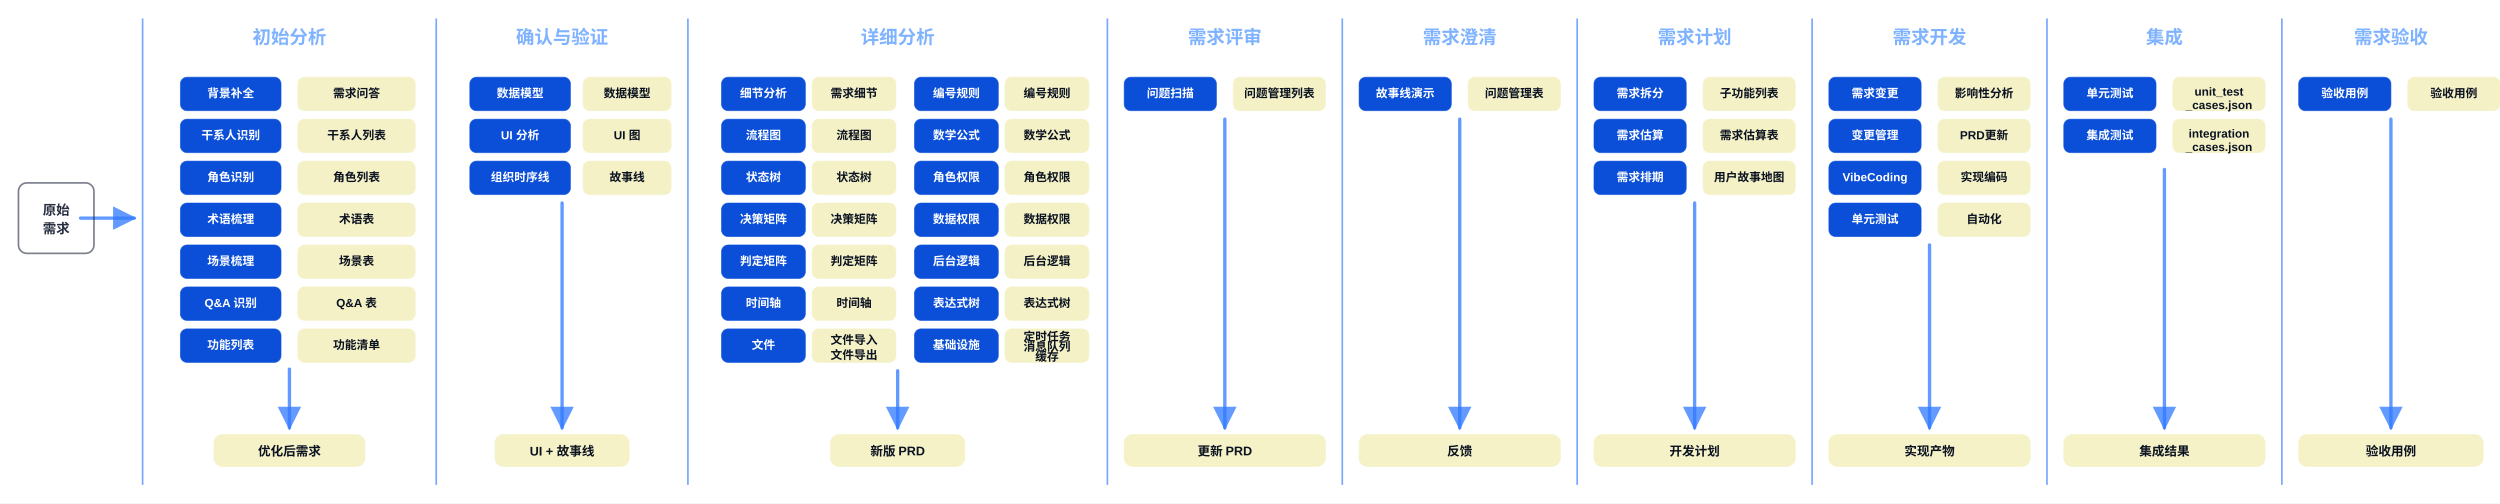
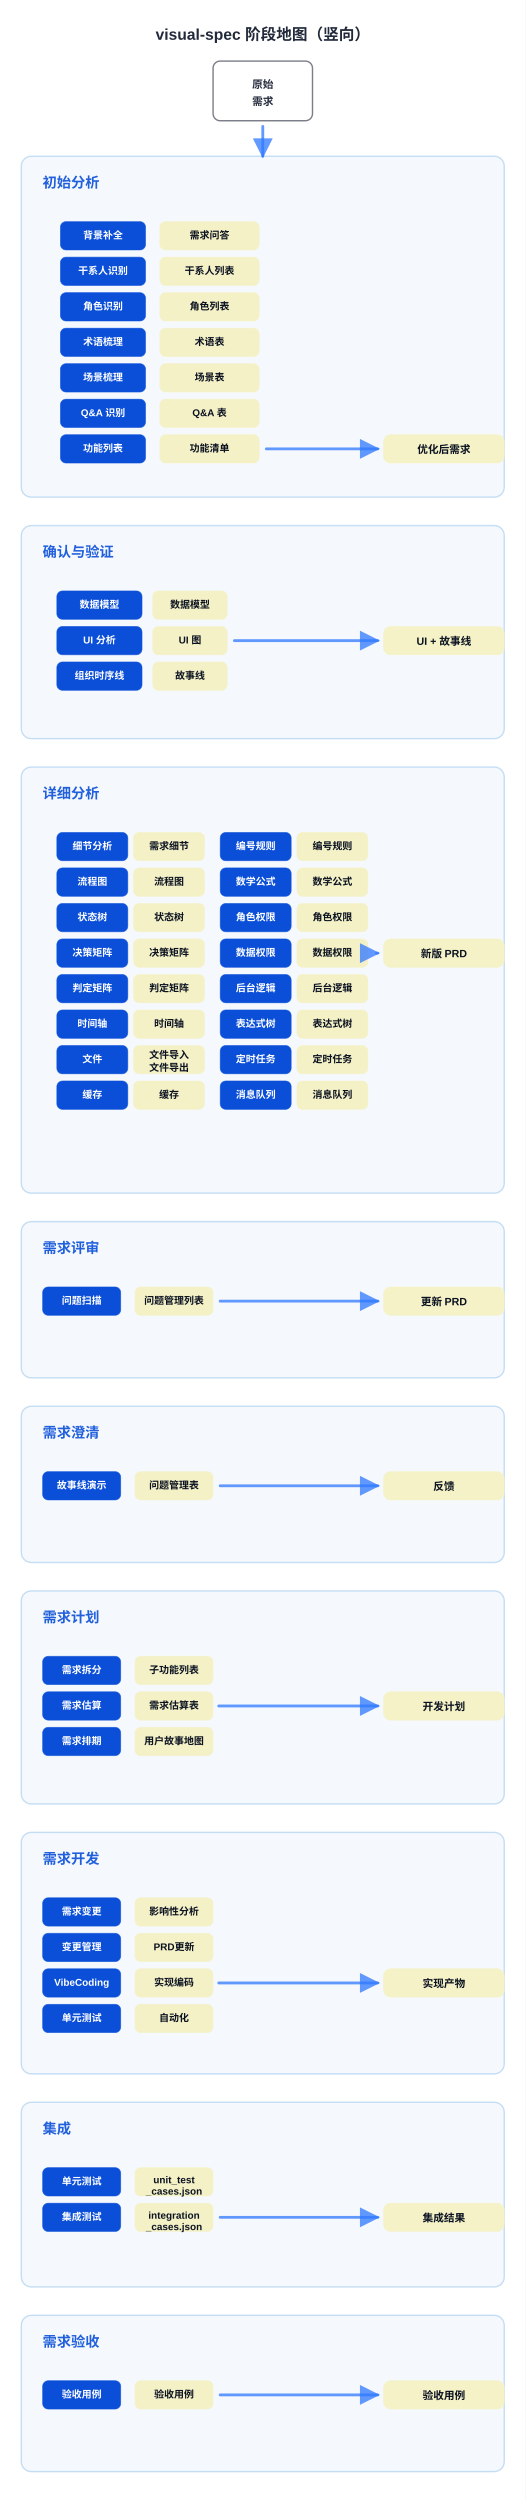
- <svg xmlns="http://www.w3.org/2000/svg" width="2980" height="600" viewBox="0 0 2980 600">
+ <svg xmlns="http://www.w3.org/2000/svg" width="740" height="3520" viewBox="0 0 740 3520">
  <defs>
    <style>
      .bg { fill: #ffffff; }
-       .sep { stroke: rgba(47, 120, 255, 0.65); stroke-width: 2; }
-       .title { font: 700 22px -apple-system, BlinkMacSystemFont, "Segoe UI", Arial, "PingFang SC", "Hiragino Sans GB", "Noto Sans CJK SC", "Microsoft YaHei", sans-serif; fill: #7fb2ff; }
-       .label { font: 600 16px -apple-system, BlinkMacSystemFont, "Segoe UI", Arial, "PingFang SC", "Hiragino Sans GB", "Noto Sans CJK SC", "Microsoft YaHei", sans-serif; fill: rgba(15, 23, 42, 0.9); }
+       .title { font: 800 22px -apple-system, BlinkMacSystemFont, "Segoe UI", Arial, "PingFang SC", "Hiragino Sans GB", "Noto Sans CJK SC", "Microsoft YaHei", sans-serif; fill: rgba(15, 23, 42, 0.92); }
+       .stageTitle { font: 800 20px -apple-system, BlinkMacSystemFont, "Segoe UI", Arial, "PingFang SC", "Hiragino Sans GB", "Noto Sans CJK SC", "Microsoft YaHei", sans-serif; fill: rgba(11, 79, 216, 0.90); }
+       .label { font: 700 15px -apple-system, BlinkMacSystemFont, "Segoe UI", Arial, "PingFang SC", "Hiragino Sans GB", "Noto Sans CJK SC", "Microsoft YaHei", sans-serif; fill: rgba(15, 23, 42, 0.9); }
+       .stageCard { fill: rgba(11, 116, 209, 0.04); stroke: rgba(11, 116, 209, 0.22); stroke-width: 2; rx: 14; }
      .boxBlue { fill: #0b4fd8; stroke: rgba(11, 79, 216, 0.65); stroke-width: 1; rx: 8; }
      .boxYellow { fill: #f4f1c7; stroke: rgba(244, 241, 199, 0.65); stroke-width: 1; rx: 8; }
      .boxTextBlue { font: 700 14px -apple-system, BlinkMacSystemFont, "Segoe UI", Arial, "PingFang SC", "Hiragino Sans GB", "Noto Sans CJK SC", "Microsoft YaHei", sans-serif; fill: #ffffff; }
      .boxTextYellow { font: 700 14px -apple-system, BlinkMacSystemFont, "Segoe UI", Arial, "PingFang SC", "Hiragino Sans GB", "Noto Sans CJK SC", "Microsoft YaHei", sans-serif; fill: #0b1220; }
      .outBox { fill: rgba(244, 241, 199, 0.98); stroke: rgba(244, 241, 199, 0.65); stroke-width: 1; rx: 10; }
      .outText { font: 800 15px -apple-system, BlinkMacSystemFont, "Segoe UI", Arial, "PingFang SC", "Hiragino Sans GB", "Noto Sans CJK SC", "Microsoft YaHei", sans-serif; fill: #0b1220; }
      .arrowBlue { stroke: rgba(47, 120, 255, 0.75); stroke-width: 4; fill: none; stroke-linecap: round; stroke-linejoin: round; }
    </style>
    <marker id="arrowHeadBlue" viewBox="0 0 10 10" refX="9" refY="5" markerWidth="7" markerHeight="7" orient="auto-start-reverse">
      <path d="M 0 0 L 10 5 L 0 10 z" fill="rgba(47, 120, 255, 0.75)" />
    </marker>
  </defs>
-   <rect class="bg" x="0" y="0" width="2980" height="600" />
-   <path class="arrowBlue" marker-end="url(#arrowHeadBlue)" d="M 96 260 L 160 260" />
-   <rect x="22" y="218" width="90" height="84" fill="none" stroke="rgba(15, 23, 42, 0.55)" stroke-width="2" rx="10" />
-   <text class="label" x="67" y="256" text-anchor="middle">原始</text>
-   <text class="label" x="67" y="278" text-anchor="middle">需求</text>
-   <line class="sep" x1="170" y1="22" x2="170" y2="578" />
-   <line class="sep" x1="520" y1="22" x2="520" y2="578" />
-   <line class="sep" x1="820" y1="22" x2="820" y2="578" />
-   <line class="sep" x1="1320" y1="22" x2="1320" y2="578" />
-   <line class="sep" x1="1600" y1="22" x2="1600" y2="578" />
-   <line class="sep" x1="1880" y1="22" x2="1880" y2="578" />
-   <line class="sep" x1="2160" y1="22" x2="2160" y2="578" />
-   <line class="sep" x1="2440" y1="22" x2="2440" y2="578" />
-   <line class="sep" x1="2720" y1="22" x2="2720" y2="578" />
-   <text class="title" x="345" y="52" text-anchor="middle">初始分析</text>
-   <text class="title" x="670" y="52" text-anchor="middle">确认与验证</text>
-   <text class="title" x="1070" y="52" text-anchor="middle">详细分析</text>
-   <text class="title" x="1460" y="52" text-anchor="middle">需求评审</text>
-   <text class="title" x="1740" y="52" text-anchor="middle">需求澄清</text>
-   <text class="title" x="2020" y="52" text-anchor="middle">需求计划</text>
-   <text class="title" x="2300" y="52" text-anchor="middle">需求开发</text>
-   <text class="title" x="2580" y="52" text-anchor="middle">集成</text>
-   <text class="title" x="2850" y="52" text-anchor="middle">需求验收</text>
-   <g>
-     <rect class="boxBlue" x="215" y="92" width="120" height="40" />
-     <text class="boxTextBlue" x="275" y="116" text-anchor="middle">背景补全</text>
-     <rect class="boxYellow" x="355" y="92" width="140" height="40" />
-     <text class="boxTextYellow" x="425" y="116" text-anchor="middle">需求问答</text>
-     <rect class="boxBlue" x="215" y="142" width="120" height="40" />
-     <text class="boxTextBlue" x="275" y="166" text-anchor="middle">干系人识别</text>
-     <rect class="boxYellow" x="355" y="142" width="140" height="40" />
-     <text class="boxTextYellow" x="425" y="166" text-anchor="middle">干系人列表</text>
-     <rect class="boxBlue" x="215" y="192" width="120" height="40" />
-     <text class="boxTextBlue" x="275" y="216" text-anchor="middle">角色识别</text>
-     <rect class="boxYellow" x="355" y="192" width="140" height="40" />
-     <text class="boxTextYellow" x="425" y="216" text-anchor="middle">角色列表</text>
-     <rect class="boxBlue" x="215" y="242" width="120" height="40" />
-     <text class="boxTextBlue" x="275" y="266" text-anchor="middle">术语梳理</text>
-     <rect class="boxYellow" x="355" y="242" width="140" height="40" />
-     <text class="boxTextYellow" x="425" y="266" text-anchor="middle">术语表</text>
-     <rect class="boxBlue" x="215" y="292" width="120" height="40" />
-     <text class="boxTextBlue" x="275" y="316" text-anchor="middle">场景梳理</text>
-     <rect class="boxYellow" x="355" y="292" width="140" height="40" />
-     <text class="boxTextYellow" x="425" y="316" text-anchor="middle">场景表</text>
-     <rect class="boxBlue" x="215" y="342" width="120" height="40" />
-     <text class="boxTextBlue" x="275" y="366" text-anchor="middle">Q&amp;A 识别</text>
-     <rect class="boxYellow" x="355" y="342" width="140" height="40" />
-     <text class="boxTextYellow" x="425" y="366" text-anchor="middle">Q&amp;A 表</text>
-     <rect class="boxBlue" x="215" y="392" width="120" height="40" />
-     <text class="boxTextBlue" x="275" y="416" text-anchor="middle">功能列表</text>
-     <rect class="boxYellow" x="355" y="392" width="140" height="40" />
-     <text class="boxTextYellow" x="425" y="416" text-anchor="middle">功能清单</text>
-     <path class="arrowBlue" marker-end="url(#arrowHeadBlue)" d="M 345 440 L 345 510" />
-     <rect class="outBox" x="255" y="518" width="180" height="38" />
-     <text class="outText" x="345" y="543" text-anchor="middle">优化后需求</text>
-   </g>
-   <g>
-     <rect class="boxBlue" x="560" y="92" width="120" height="40" />
-     <text class="boxTextBlue" x="620" y="116" text-anchor="middle">数据模型</text>
-     <rect class="boxYellow" x="695" y="92" width="105" height="40" />
-     <text class="boxTextYellow" x="747.5" y="116" text-anchor="middle">数据模型</text>
-     <rect class="boxBlue" x="560" y="142" width="120" height="40" />
-     <text class="boxTextBlue" x="620" y="166" text-anchor="middle">UI 分析</text>
-     <rect class="boxYellow" x="695" y="142" width="105" height="40" />
-     <text class="boxTextYellow" x="747.5" y="166" text-anchor="middle">UI 图</text>
-     <rect class="boxBlue" x="560" y="192" width="120" height="40" />
-     <text class="boxTextBlue" x="620" y="216" text-anchor="middle">组织时序线</text>
-     <rect class="boxYellow" x="695" y="192" width="105" height="40" />
-     <text class="boxTextYellow" x="747.5" y="216" text-anchor="middle">故事线</text>
-     <path class="arrowBlue" marker-end="url(#arrowHeadBlue)" d="M 670 242 L 670 510" />
-     <rect class="outBox" x="590" y="518" width="160" height="38" />
-     <text class="outText" x="670" y="543" text-anchor="middle">UI + 故事线</text>
-   </g>
-   <g>
-     <rect class="boxBlue" x="860" y="92" width="100" height="40" />
-     <text class="boxTextBlue" x="910" y="116" text-anchor="middle">细节分析</text>
-     <rect class="boxYellow" x="968" y="92" width="100" height="40" />
-     <text class="boxTextYellow" x="1018" y="116" text-anchor="middle">需求细节</text>
-     <rect class="boxBlue" x="1090" y="92" width="100" height="40" />
-     <text class="boxTextBlue" x="1140" y="116" text-anchor="middle">编号规则</text>
-     <rect class="boxYellow" x="1198" y="92" width="100" height="40" />
-     <text class="boxTextYellow" x="1248" y="116" text-anchor="middle">编号规则</text>
-     <rect class="boxBlue" x="860" y="142" width="100" height="40" />
-     <text class="boxTextBlue" x="910" y="166" text-anchor="middle">流程图</text>
-     <rect class="boxYellow" x="968" y="142" width="100" height="40" />
-     <text class="boxTextYellow" x="1018" y="166" text-anchor="middle">流程图</text>
-     <rect class="boxBlue" x="1090" y="142" width="100" height="40" />
-     <text class="boxTextBlue" x="1140" y="166" text-anchor="middle">数学公式</text>
-     <rect class="boxYellow" x="1198" y="142" width="100" height="40" />
-     <text class="boxTextYellow" x="1248" y="166" text-anchor="middle">数学公式</text>
-     <rect class="boxBlue" x="860" y="192" width="100" height="40" />
-     <text class="boxTextBlue" x="910" y="216" text-anchor="middle">状态树</text>
-     <rect class="boxYellow" x="968" y="192" width="100" height="40" />
-     <text class="boxTextYellow" x="1018" y="216" text-anchor="middle">状态树</text>
-     <rect class="boxBlue" x="1090" y="192" width="100" height="40" />
-     <text class="boxTextBlue" x="1140" y="216" text-anchor="middle">角色权限</text>
-     <rect class="boxYellow" x="1198" y="192" width="100" height="40" />
-     <text class="boxTextYellow" x="1248" y="216" text-anchor="middle">角色权限</text>
-     <rect class="boxBlue" x="860" y="242" width="100" height="40" />
-     <text class="boxTextBlue" x="910" y="266" text-anchor="middle">决策矩阵</text>
-     <rect class="boxYellow" x="968" y="242" width="100" height="40" />
-     <text class="boxTextYellow" x="1018" y="266" text-anchor="middle">决策矩阵</text>
-     <rect class="boxBlue" x="1090" y="242" width="100" height="40" />
-     <text class="boxTextBlue" x="1140" y="266" text-anchor="middle">数据权限</text>
-     <rect class="boxYellow" x="1198" y="242" width="100" height="40" />
-     <text class="boxTextYellow" x="1248" y="266" text-anchor="middle">数据权限</text>
-     <rect class="boxBlue" x="860" y="292" width="100" height="40" />
-     <text class="boxTextBlue" x="910" y="316" text-anchor="middle">判定矩阵</text>
-     <rect class="boxYellow" x="968" y="292" width="100" height="40" />
-     <text class="boxTextYellow" x="1018" y="316" text-anchor="middle">判定矩阵</text>
-     <rect class="boxBlue" x="1090" y="292" width="100" height="40" />
-     <text class="boxTextBlue" x="1140" y="316" text-anchor="middle">后台逻辑</text>
-     <rect class="boxYellow" x="1198" y="292" width="100" height="40" />
-     <text class="boxTextYellow" x="1248" y="316" text-anchor="middle">后台逻辑</text>
-     <rect class="boxBlue" x="860" y="342" width="100" height="40" />
-     <text class="boxTextBlue" x="910" y="366" text-anchor="middle">时间轴</text>
-     <rect class="boxYellow" x="968" y="342" width="100" height="40" />
-     <text class="boxTextYellow" x="1018" y="366" text-anchor="middle">时间轴</text>
-     <rect class="boxBlue" x="1090" y="342" width="100" height="40" />
-     <text class="boxTextBlue" x="1140" y="366" text-anchor="middle">表达式树</text>
-     <rect class="boxYellow" x="1198" y="342" width="100" height="40" />
-     <text class="boxTextYellow" x="1248" y="366" text-anchor="middle">表达式树</text>
-     <rect class="boxBlue" x="860" y="392" width="100" height="40" />
-     <text class="boxTextBlue" x="910" y="416" text-anchor="middle">文件</text>
-     <rect class="boxYellow" x="968" y="392" width="100" height="40" />
-     <text class="boxTextYellow" x="1018" y="410" text-anchor="middle">文件导入</text>
-     <text class="boxTextYellow" x="1018" y="428" text-anchor="middle">文件导出</text>
-     <rect class="boxBlue" x="1090" y="392" width="100" height="40" />
-     <text class="boxTextBlue" x="1140" y="416" text-anchor="middle">基础设施</text>
-     <rect class="boxYellow" x="1198" y="392" width="100" height="40" />
-     <text class="boxTextYellow" x="1248" y="406" text-anchor="middle">定时任务</text>
-     <text class="boxTextYellow" x="1248" y="418" text-anchor="middle">消息队列</text>
-     <text class="boxTextYellow" x="1248" y="430" text-anchor="middle">缓存</text>
-     <path class="arrowBlue" marker-end="url(#arrowHeadBlue)" d="M 1070 442 L 1070 510" />
-     <rect class="outBox" x="990" y="518" width="160" height="38" />
-     <text class="outText" x="1070" y="543" text-anchor="middle">新版 PRD</text>
-   </g>
-   <g>
-     <rect class="boxBlue" x="1340" y="92" width="110" height="40" />
-     <text class="boxTextBlue" x="1395" y="116" text-anchor="middle">问题扫描</text>
-     <rect class="boxYellow" x="1470" y="92" width="110" height="40" />
-     <text class="boxTextYellow" x="1525" y="116" text-anchor="middle">问题管理列表</text>
-     <path class="arrowBlue" marker-end="url(#arrowHeadBlue)" d="M 1460 142 L 1460 510" />
-     <rect class="outBox" x="1340" y="518" width="240" height="38" />
-     <text class="outText" x="1460" y="543" text-anchor="middle">更新 PRD</text>
-   </g>
-   <g>
-     <rect class="boxBlue" x="1620" y="92" width="110" height="40" />
-     <text class="boxTextBlue" x="1675" y="116" text-anchor="middle">故事线演示</text>
-     <rect class="boxYellow" x="1750" y="92" width="110" height="40" />
-     <text class="boxTextYellow" x="1805" y="116" text-anchor="middle">问题管理表</text>
-     <path class="arrowBlue" marker-end="url(#arrowHeadBlue)" d="M 1740 142 L 1740 510" />
-     <rect class="outBox" x="1620" y="518" width="240" height="38" />
-     <text class="outText" x="1740" y="543" text-anchor="middle">反馈</text>
-   </g>
-   <g>
-     <rect class="boxBlue" x="1900" y="92" width="110" height="40" />
-     <text class="boxTextBlue" x="1955" y="116" text-anchor="middle">需求拆分</text>
-     <rect class="boxYellow" x="2030" y="92" width="110" height="40" />
-     <text class="boxTextYellow" x="2085" y="116" text-anchor="middle">子功能列表</text>
-     <rect class="boxBlue" x="1900" y="142" width="110" height="40" />
-     <text class="boxTextBlue" x="1955" y="166" text-anchor="middle">需求估算</text>
-     <rect class="boxYellow" x="2030" y="142" width="110" height="40" />
-     <text class="boxTextYellow" x="2085" y="166" text-anchor="middle">需求估算表</text>
-     <rect class="boxBlue" x="1900" y="192" width="110" height="40" />
-     <text class="boxTextBlue" x="1955" y="216" text-anchor="middle">需求排期</text>
-     <rect class="boxYellow" x="2030" y="192" width="110" height="40" />
-     <text class="boxTextYellow" x="2085" y="216" text-anchor="middle">用户故事地图</text>
-     <path class="arrowBlue" marker-end="url(#arrowHeadBlue)" d="M 2020 242 L 2020 510" />
-     <rect class="outBox" x="1900" y="518" width="240" height="38" />
-     <text class="outText" x="2020" y="543" text-anchor="middle">开发计划</text>
-   </g>
-   <g>
-     <rect class="boxBlue" x="2180" y="92" width="110" height="40" />
-     <text class="boxTextBlue" x="2235" y="116" text-anchor="middle">需求变更</text>
-     <rect class="boxYellow" x="2310" y="92" width="110" height="40" />
-     <text class="boxTextYellow" x="2365" y="116" text-anchor="middle">影响性分析</text>
-     <rect class="boxBlue" x="2180" y="142" width="110" height="40" />
-     <text class="boxTextBlue" x="2235" y="166" text-anchor="middle">变更管理</text>
-     <rect class="boxYellow" x="2310" y="142" width="110" height="40" />
-     <text class="boxTextYellow" x="2365" y="166" text-anchor="middle">PRD更新</text>
-     <rect class="boxBlue" x="2180" y="192" width="110" height="40" />
-     <text class="boxTextBlue" x="2235" y="216" text-anchor="middle">VibeCoding</text>
-     <rect class="boxYellow" x="2310" y="192" width="110" height="40" />
-     <text class="boxTextYellow" x="2365" y="216" text-anchor="middle">实现编码</text>
-     <rect class="boxBlue" x="2180" y="242" width="110" height="40" />
-     <text class="boxTextBlue" x="2235" y="266" text-anchor="middle">单元测试</text>
-     <rect class="boxYellow" x="2310" y="242" width="110" height="40" />
-     <text class="boxTextYellow" x="2365" y="266" text-anchor="middle">自动化</text>
-     <path class="arrowBlue" marker-end="url(#arrowHeadBlue)" d="M 2300 292 L 2300 510" />
-     <rect class="outBox" x="2180" y="518" width="240" height="38" />
-     <text class="outText" x="2300" y="543" text-anchor="middle">实现产物</text>
-   </g>
-   <g>
-     <rect class="boxBlue" x="2460" y="92" width="110" height="40" />
-     <text class="boxTextBlue" x="2515" y="116" text-anchor="middle">单元测试</text>
-     <rect class="boxYellow" x="2590" y="92" width="110" height="40" />
-     <text class="boxTextYellow" x="2645" y="114" text-anchor="middle">unit_test</text>
-     <text class="boxTextYellow" x="2645" y="130" text-anchor="middle">_cases.json</text>
-     <rect class="boxBlue" x="2460" y="142" width="110" height="40" />
-     <text class="boxTextBlue" x="2515" y="166" text-anchor="middle">集成测试</text>
-     <rect class="boxYellow" x="2590" y="142" width="110" height="40" />
-     <text class="boxTextYellow" x="2645" y="164" text-anchor="middle">integration</text>
-     <text class="boxTextYellow" x="2645" y="180" text-anchor="middle">_cases.json</text>
-     <path class="arrowBlue" marker-end="url(#arrowHeadBlue)" d="M 2580 202 L 2580 510" />
-     <rect class="outBox" x="2460" y="518" width="240" height="38" />
-     <text class="outText" x="2580" y="543" text-anchor="middle">集成结果</text>
-   </g>
-   <g>
-     <rect class="boxBlue" x="2740" y="92" width="110" height="40" />
-     <text class="boxTextBlue" x="2795" y="116" text-anchor="middle">验收用例</text>
-     <rect class="boxYellow" x="2870" y="92" width="110" height="40" />
-     <text class="boxTextYellow" x="2925" y="116" text-anchor="middle">验收用例</text>
-     <path class="arrowBlue" marker-end="url(#arrowHeadBlue)" d="M 2850 142 L 2850 510" />
-     <rect class="outBox" x="2740" y="518" width="220" height="38" />
-     <text class="outText" x="2850" y="543" text-anchor="middle">验收用例</text>
+   <rect class="bg" x="0" y="0" width="740" height="3520" />
+   <text class="title" x="370" y="56" text-anchor="middle">visual-spec 阶段地图（竖向）</text>
+   <rect x="300" y="86" width="140" height="84" fill="none" stroke="rgba(15, 23, 42, 0.55)" stroke-width="2" rx="10" />
+   <text class="label" x="370" y="124" text-anchor="middle">原始</text>
+   <text class="label" x="370" y="148" text-anchor="middle">需求</text>
+   <path class="arrowBlue" marker-end="url(#arrowHeadBlue)" d="M 370 178 L 370 220" />
+   <g transform="translate(0, 220)">
+     <rect class="stageCard" x="30" y="0" width="680" height="480" rx="16" />
+     <text class="stageTitle" x="60" y="44">初始分析</text>
+     <g transform="translate(-130, 0)">
+       <rect class="boxBlue" x="215" y="92" width="120" height="40" />
+       <text class="boxTextBlue" x="275" y="116" text-anchor="middle">背景补全</text>
+       <rect class="boxYellow" x="355" y="92" width="140" height="40" />
+       <text class="boxTextYellow" x="425" y="116" text-anchor="middle">需求问答</text>
+       <rect class="boxBlue" x="215" y="142" width="120" height="40" />
+       <text class="boxTextBlue" x="275" y="166" text-anchor="middle">干系人识别</text>
+       <rect class="boxYellow" x="355" y="142" width="140" height="40" />
+       <text class="boxTextYellow" x="425" y="166" text-anchor="middle">干系人列表</text>
+       <rect class="boxBlue" x="215" y="192" width="120" height="40" />
+       <text class="boxTextBlue" x="275" y="216" text-anchor="middle">角色识别</text>
+       <rect class="boxYellow" x="355" y="192" width="140" height="40" />
+       <text class="boxTextYellow" x="425" y="216" text-anchor="middle">角色列表</text>
+       <rect class="boxBlue" x="215" y="242" width="120" height="40" />
+       <text class="boxTextBlue" x="275" y="266" text-anchor="middle">术语梳理</text>
+       <rect class="boxYellow" x="355" y="242" width="140" height="40" />
+       <text class="boxTextYellow" x="425" y="266" text-anchor="middle">术语表</text>
+       <rect class="boxBlue" x="215" y="292" width="120" height="40" />
+       <text class="boxTextBlue" x="275" y="316" text-anchor="middle">场景梳理</text>
+       <rect class="boxYellow" x="355" y="292" width="140" height="40" />
+       <text class="boxTextYellow" x="425" y="316" text-anchor="middle">场景表</text>
+       <rect class="boxBlue" x="215" y="342" width="120" height="40" />
+       <text class="boxTextBlue" x="275" y="366" text-anchor="middle">Q&amp;A 识别</text>
+       <rect class="boxYellow" x="355" y="342" width="140" height="40" />
+       <text class="boxTextYellow" x="425" y="366" text-anchor="middle">Q&amp;A 表</text>
+       <rect class="boxBlue" x="215" y="392" width="120" height="40" />
+       <text class="boxTextBlue" x="275" y="416" text-anchor="middle">功能列表</text>
+       <rect class="boxYellow" x="355" y="392" width="140" height="40" />
+       <text class="boxTextYellow" x="425" y="416" text-anchor="middle">功能清单</text>
+       <path class="arrowBlue" marker-end="url(#arrowHeadBlue)" d="M 505 412 L 662 412" />
+       <rect class="outBox" x="670" y="392" width="170" height="40" />
+       <text class="outText" x="755" y="418" text-anchor="middle">优化后需求</text>
+     </g>
+   </g>
+   <g transform="translate(0, 740)">
+     <rect class="stageCard" x="30" y="0" width="680" height="300" rx="16" />
+     <text class="stageTitle" x="60" y="44">确认与验证</text>
+     <g transform="translate(-480, 0)">
+       <rect class="boxBlue" x="560" y="92" width="120" height="40" />
+       <text class="boxTextBlue" x="620" y="116" text-anchor="middle">数据模型</text>
+       <rect class="boxYellow" x="695" y="92" width="105" height="40" />
+       <text class="boxTextYellow" x="747.5" y="116" text-anchor="middle">数据模型</text>
+       <rect class="boxBlue" x="560" y="142" width="120" height="40" />
+       <text class="boxTextBlue" x="620" y="166" text-anchor="middle">UI 分析</text>
+       <rect class="boxYellow" x="695" y="142" width="105" height="40" />
+       <text class="boxTextYellow" x="747.5" y="166" text-anchor="middle">UI 图</text>
+       <rect class="boxBlue" x="560" y="192" width="120" height="40" />
+       <text class="boxTextBlue" x="620" y="216" text-anchor="middle">组织时序线</text>
+       <rect class="boxYellow" x="695" y="192" width="105" height="40" />
+       <text class="boxTextYellow" x="747.5" y="216" text-anchor="middle">故事线</text>
+       <path class="arrowBlue" marker-end="url(#arrowHeadBlue)" d="M 810 162 L 1012 162" />
+       <rect class="outBox" x="1020" y="142" width="170" height="40" />
+       <text class="outText" x="1105" y="168" text-anchor="middle">UI + 故事线</text>
+     </g>
+   </g>
+   <g transform="translate(0, 1080)">
+     <rect class="stageCard" x="30" y="0" width="680" height="600" rx="16" />
+     <text class="stageTitle" x="60" y="44">详细分析</text>
+     <g transform="translate(-780, 0)">
+       <rect class="boxBlue" x="860" y="92" width="100" height="40" />
+       <text class="boxTextBlue" x="910" y="116" text-anchor="middle">细节分析</text>
+       <rect class="boxYellow" x="968" y="92" width="100" height="40" />
+       <text class="boxTextYellow" x="1018" y="116" text-anchor="middle">需求细节</text>
+       <rect class="boxBlue" x="1090" y="92" width="100" height="40" />
+       <text class="boxTextBlue" x="1140" y="116" text-anchor="middle">编号规则</text>
+       <rect class="boxYellow" x="1198" y="92" width="100" height="40" />
+       <text class="boxTextYellow" x="1248" y="116" text-anchor="middle">编号规则</text>
+       <rect class="boxBlue" x="860" y="142" width="100" height="40" />
+       <text class="boxTextBlue" x="910" y="166" text-anchor="middle">流程图</text>
+       <rect class="boxYellow" x="968" y="142" width="100" height="40" />
+       <text class="boxTextYellow" x="1018" y="166" text-anchor="middle">流程图</text>
+       <rect class="boxBlue" x="1090" y="142" width="100" height="40" />
+       <text class="boxTextBlue" x="1140" y="166" text-anchor="middle">数学公式</text>
+       <rect class="boxYellow" x="1198" y="142" width="100" height="40" />
+       <text class="boxTextYellow" x="1248" y="166" text-anchor="middle">数学公式</text>
+       <rect class="boxBlue" x="860" y="192" width="100" height="40" />
+       <text class="boxTextBlue" x="910" y="216" text-anchor="middle">状态树</text>
+       <rect class="boxYellow" x="968" y="192" width="100" height="40" />
+       <text class="boxTextYellow" x="1018" y="216" text-anchor="middle">状态树</text>
+       <rect class="boxBlue" x="1090" y="192" width="100" height="40" />
+       <text class="boxTextBlue" x="1140" y="216" text-anchor="middle">角色权限</text>
+       <rect class="boxYellow" x="1198" y="192" width="100" height="40" />
+       <text class="boxTextYellow" x="1248" y="216" text-anchor="middle">角色权限</text>
+       <rect class="boxBlue" x="860" y="242" width="100" height="40" />
+       <text class="boxTextBlue" x="910" y="266" text-anchor="middle">决策矩阵</text>
+       <rect class="boxYellow" x="968" y="242" width="100" height="40" />
+       <text class="boxTextYellow" x="1018" y="266" text-anchor="middle">决策矩阵</text>
+       <rect class="boxBlue" x="1090" y="242" width="100" height="40" />
+       <text class="boxTextBlue" x="1140" y="266" text-anchor="middle">数据权限</text>
+       <rect class="boxYellow" x="1198" y="242" width="100" height="40" />
+       <text class="boxTextYellow" x="1248" y="266" text-anchor="middle">数据权限</text>
+       <rect class="boxBlue" x="860" y="292" width="100" height="40" />
+       <text class="boxTextBlue" x="910" y="316" text-anchor="middle">判定矩阵</text>
+       <rect class="boxYellow" x="968" y="292" width="100" height="40" />
+       <text class="boxTextYellow" x="1018" y="316" text-anchor="middle">判定矩阵</text>
+       <rect class="boxBlue" x="1090" y="292" width="100" height="40" />
+       <text class="boxTextBlue" x="1140" y="316" text-anchor="middle">后台逻辑</text>
+       <rect class="boxYellow" x="1198" y="292" width="100" height="40" />
+       <text class="boxTextYellow" x="1248" y="316" text-anchor="middle">后台逻辑</text>
+       <rect class="boxBlue" x="860" y="342" width="100" height="40" />
+       <text class="boxTextBlue" x="910" y="366" text-anchor="middle">时间轴</text>
+       <rect class="boxYellow" x="968" y="342" width="100" height="40" />
+       <text class="boxTextYellow" x="1018" y="366" text-anchor="middle">时间轴</text>
+       <rect class="boxBlue" x="1090" y="342" width="100" height="40" />
+       <text class="boxTextBlue" x="1140" y="366" text-anchor="middle">表达式树</text>
+       <rect class="boxYellow" x="1198" y="342" width="100" height="40" />
+       <text class="boxTextYellow" x="1248" y="366" text-anchor="middle">表达式树</text>
+       <rect class="boxBlue" x="860" y="392" width="100" height="40" />
+       <text class="boxTextBlue" x="910" y="416" text-anchor="middle">文件</text>
+       <rect class="boxYellow" x="968" y="392" width="100" height="40" />
+       <text class="boxTextYellow" x="1018" y="410" text-anchor="middle">文件导入</text>
+       <text class="boxTextYellow" x="1018" y="428" text-anchor="middle">文件导出</text>
+       <rect class="boxBlue" x="1090" y="392" width="100" height="40" />
+       <text class="boxTextBlue" x="1140" y="416" text-anchor="middle">定时任务</text>
+       <rect class="boxYellow" x="1198" y="392" width="100" height="40" />
+       <text class="boxTextYellow" x="1248" y="416" text-anchor="middle">定时任务</text>
+       <rect class="boxBlue" x="1090" y="442" width="100" height="40" />
+       <text class="boxTextBlue" x="1140" y="466" text-anchor="middle">消息队列</text>
+       <rect class="boxYellow" x="1198" y="442" width="100" height="40" />
+       <text class="boxTextYellow" x="1248" y="466" text-anchor="middle">消息队列</text>
+       <rect class="boxBlue" x="860" y="442" width="100" height="40" />
+       <text class="boxTextBlue" x="910" y="466" text-anchor="middle">缓存</text>
+       <rect class="boxYellow" x="968" y="442" width="100" height="40" />
+       <text class="boxTextYellow" x="1018" y="466" text-anchor="middle">缓存</text>
+       <path class="arrowBlue" marker-end="url(#arrowHeadBlue)" d="M 1310 262 L 1312 262" />
+       <rect class="outBox" x="1320" y="242" width="170" height="40" />
+       <text class="outText" x="1405" y="268" text-anchor="middle">新版 PRD</text>
+     </g>
+   </g>
+   <g transform="translate(0, 1720)">
+     <rect class="stageCard" x="30" y="0" width="680" height="220" rx="16" />
+     <text class="stageTitle" x="60" y="44">需求评审</text>
+     <g transform="translate(-1280, 0)">
+       <rect class="boxBlue" x="1340" y="92" width="110" height="40" />
+       <text class="boxTextBlue" x="1395" y="116" text-anchor="middle">问题扫描</text>
+       <rect class="boxYellow" x="1470" y="92" width="110" height="40" />
+       <text class="boxTextYellow" x="1525" y="116" text-anchor="middle">问题管理列表</text>
+       <path class="arrowBlue" marker-end="url(#arrowHeadBlue)" d="M 1590 112 L 1812 112" />
+       <rect class="outBox" x="1820" y="92" width="170" height="40" />
+       <text class="outText" x="1905" y="118" text-anchor="middle">更新 PRD</text>
+     </g>
+   </g>
+   <g transform="translate(0, 1980)">
+     <rect class="stageCard" x="30" y="0" width="680" height="220" rx="16" />
+     <text class="stageTitle" x="60" y="44">需求澄清</text>
+     <g transform="translate(-1560, 0)">
+       <rect class="boxBlue" x="1620" y="92" width="110" height="40" />
+       <text class="boxTextBlue" x="1675" y="116" text-anchor="middle">故事线演示</text>
+       <rect class="boxYellow" x="1750" y="92" width="110" height="40" />
+       <text class="boxTextYellow" x="1805" y="116" text-anchor="middle">问题管理表</text>
+       <path class="arrowBlue" marker-end="url(#arrowHeadBlue)" d="M 1870 112 L 2092 112" />
+       <rect class="outBox" x="2100" y="92" width="170" height="40" />
+       <text class="outText" x="2185" y="118" text-anchor="middle">反馈</text>
+     </g>
+   </g>
+   <g transform="translate(0, 2240)">
+     <rect class="stageCard" x="30" y="0" width="680" height="300" rx="16" />
+     <text class="stageTitle" x="60" y="44">需求计划</text>
+     <g transform="translate(-1840, 0)">
+       <rect class="boxBlue" x="1900" y="92" width="110" height="40" />
+       <text class="boxTextBlue" x="1955" y="116" text-anchor="middle">需求拆分</text>
+       <rect class="boxYellow" x="2030" y="92" width="110" height="40" />
+       <text class="boxTextYellow" x="2085" y="116" text-anchor="middle">子功能列表</text>
+       <rect class="boxBlue" x="1900" y="142" width="110" height="40" />
+       <text class="boxTextBlue" x="1955" y="166" text-anchor="middle">需求估算</text>
+       <rect class="boxYellow" x="2030" y="142" width="110" height="40" />
+       <text class="boxTextYellow" x="2085" y="166" text-anchor="middle">需求估算表</text>
+       <rect class="boxBlue" x="1900" y="192" width="110" height="40" />
+       <text class="boxTextBlue" x="1955" y="216" text-anchor="middle">需求排期</text>
+       <rect class="boxYellow" x="2030" y="192" width="110" height="40" />
+       <text class="boxTextYellow" x="2085" y="216" text-anchor="middle">用户故事地图</text>
+       <path class="arrowBlue" marker-end="url(#arrowHeadBlue)" d="M 2148 162 L 2372 162" />
+       <rect class="outBox" x="2380" y="142" width="170" height="40" />
+       <text class="outText" x="2465" y="168" text-anchor="middle">开发计划</text>
+     </g>
+   </g>
+   <g transform="translate(0, 2580)">
+     <rect class="stageCard" x="30" y="0" width="680" height="340" rx="16" />
+     <text class="stageTitle" x="60" y="44">需求开发</text>
+     <g transform="translate(-2120, 0)">
+       <rect class="boxBlue" x="2180" y="92" width="110" height="40" />
+       <text class="boxTextBlue" x="2235" y="116" text-anchor="middle">需求变更</text>
+       <rect class="boxYellow" x="2310" y="92" width="110" height="40" />
+       <text class="boxTextYellow" x="2365" y="116" text-anchor="middle">影响性分析</text>
+       <rect class="boxBlue" x="2180" y="142" width="110" height="40" />
+       <text class="boxTextBlue" x="2235" y="166" text-anchor="middle">变更管理</text>
+       <rect class="boxYellow" x="2310" y="142" width="110" height="40" />
+       <text class="boxTextYellow" x="2365" y="166" text-anchor="middle">PRD更新</text>
+       <rect class="boxBlue" x="2180" y="192" width="110" height="40" />
+       <text class="boxTextBlue" x="2235" y="216" text-anchor="middle">VibeCoding</text>
+       <rect class="boxYellow" x="2310" y="192" width="110" height="40" />
+       <text class="boxTextYellow" x="2365" y="216" text-anchor="middle">实现编码</text>
+       <rect class="boxBlue" x="2180" y="242" width="110" height="40" />
+       <text class="boxTextBlue" x="2235" y="266" text-anchor="middle">单元测试</text>
+       <rect class="boxYellow" x="2310" y="242" width="110" height="40" />
+       <text class="boxTextYellow" x="2365" y="266" text-anchor="middle">自动化</text>
+       <path class="arrowBlue" marker-end="url(#arrowHeadBlue)" d="M 2428 212 L 2652 212" />
+       <rect class="outBox" x="2660" y="192" width="170" height="40" />
+       <text class="outText" x="2745" y="218" text-anchor="middle">实现产物</text>
+     </g>
+   </g>
+   <g transform="translate(0, 2960)">
+     <rect class="stageCard" x="30" y="0" width="680" height="260" rx="16" />
+     <text class="stageTitle" x="60" y="44">集成</text>
+     <g transform="translate(-2400, 0)">
+       <rect class="boxBlue" x="2460" y="92" width="110" height="40" />
+       <text class="boxTextBlue" x="2515" y="116" text-anchor="middle">单元测试</text>
+       <rect class="boxYellow" x="2590" y="92" width="110" height="40" />
+       <text class="boxTextYellow" x="2645" y="114" text-anchor="middle">unit_test</text>
+       <text class="boxTextYellow" x="2645" y="130" text-anchor="middle">_cases.json</text>
+       <rect class="boxBlue" x="2460" y="142" width="110" height="40" />
+       <text class="boxTextBlue" x="2515" y="166" text-anchor="middle">集成测试</text>
+       <rect class="boxYellow" x="2590" y="142" width="110" height="40" />
+       <text class="boxTextYellow" x="2645" y="164" text-anchor="middle">integration</text>
+       <text class="boxTextYellow" x="2645" y="180" text-anchor="middle">_cases.json</text>
+       <path class="arrowBlue" marker-end="url(#arrowHeadBlue)" d="M 2710 162 L 2932 162" />
+       <rect class="outBox" x="2940" y="142" width="170" height="40" />
+       <text class="outText" x="3025" y="168" text-anchor="middle">集成结果</text>
+     </g>
+   </g>
+   <g transform="translate(0, 3260)">
+     <rect class="stageCard" x="30" y="0" width="680" height="220" rx="16" />
+     <text class="stageTitle" x="60" y="44">需求验收</text>
+     <g transform="translate(-2680, 0)">
+       <rect class="boxBlue" x="2740" y="92" width="110" height="40" />
+       <text class="boxTextBlue" x="2795" y="116" text-anchor="middle">验收用例</text>
+       <rect class="boxYellow" x="2870" y="92" width="110" height="40" />
+       <text class="boxTextYellow" x="2925" y="116" text-anchor="middle">验收用例</text>
+       <path class="arrowBlue" marker-end="url(#arrowHeadBlue)" d="M 2990 112 L 3212 112" />
+       <rect class="outBox" x="3220" y="92" width="170" height="40" />
+       <text class="outText" x="3305" y="118" text-anchor="middle">验收用例</text>
+     </g>
  </g>
</svg>
